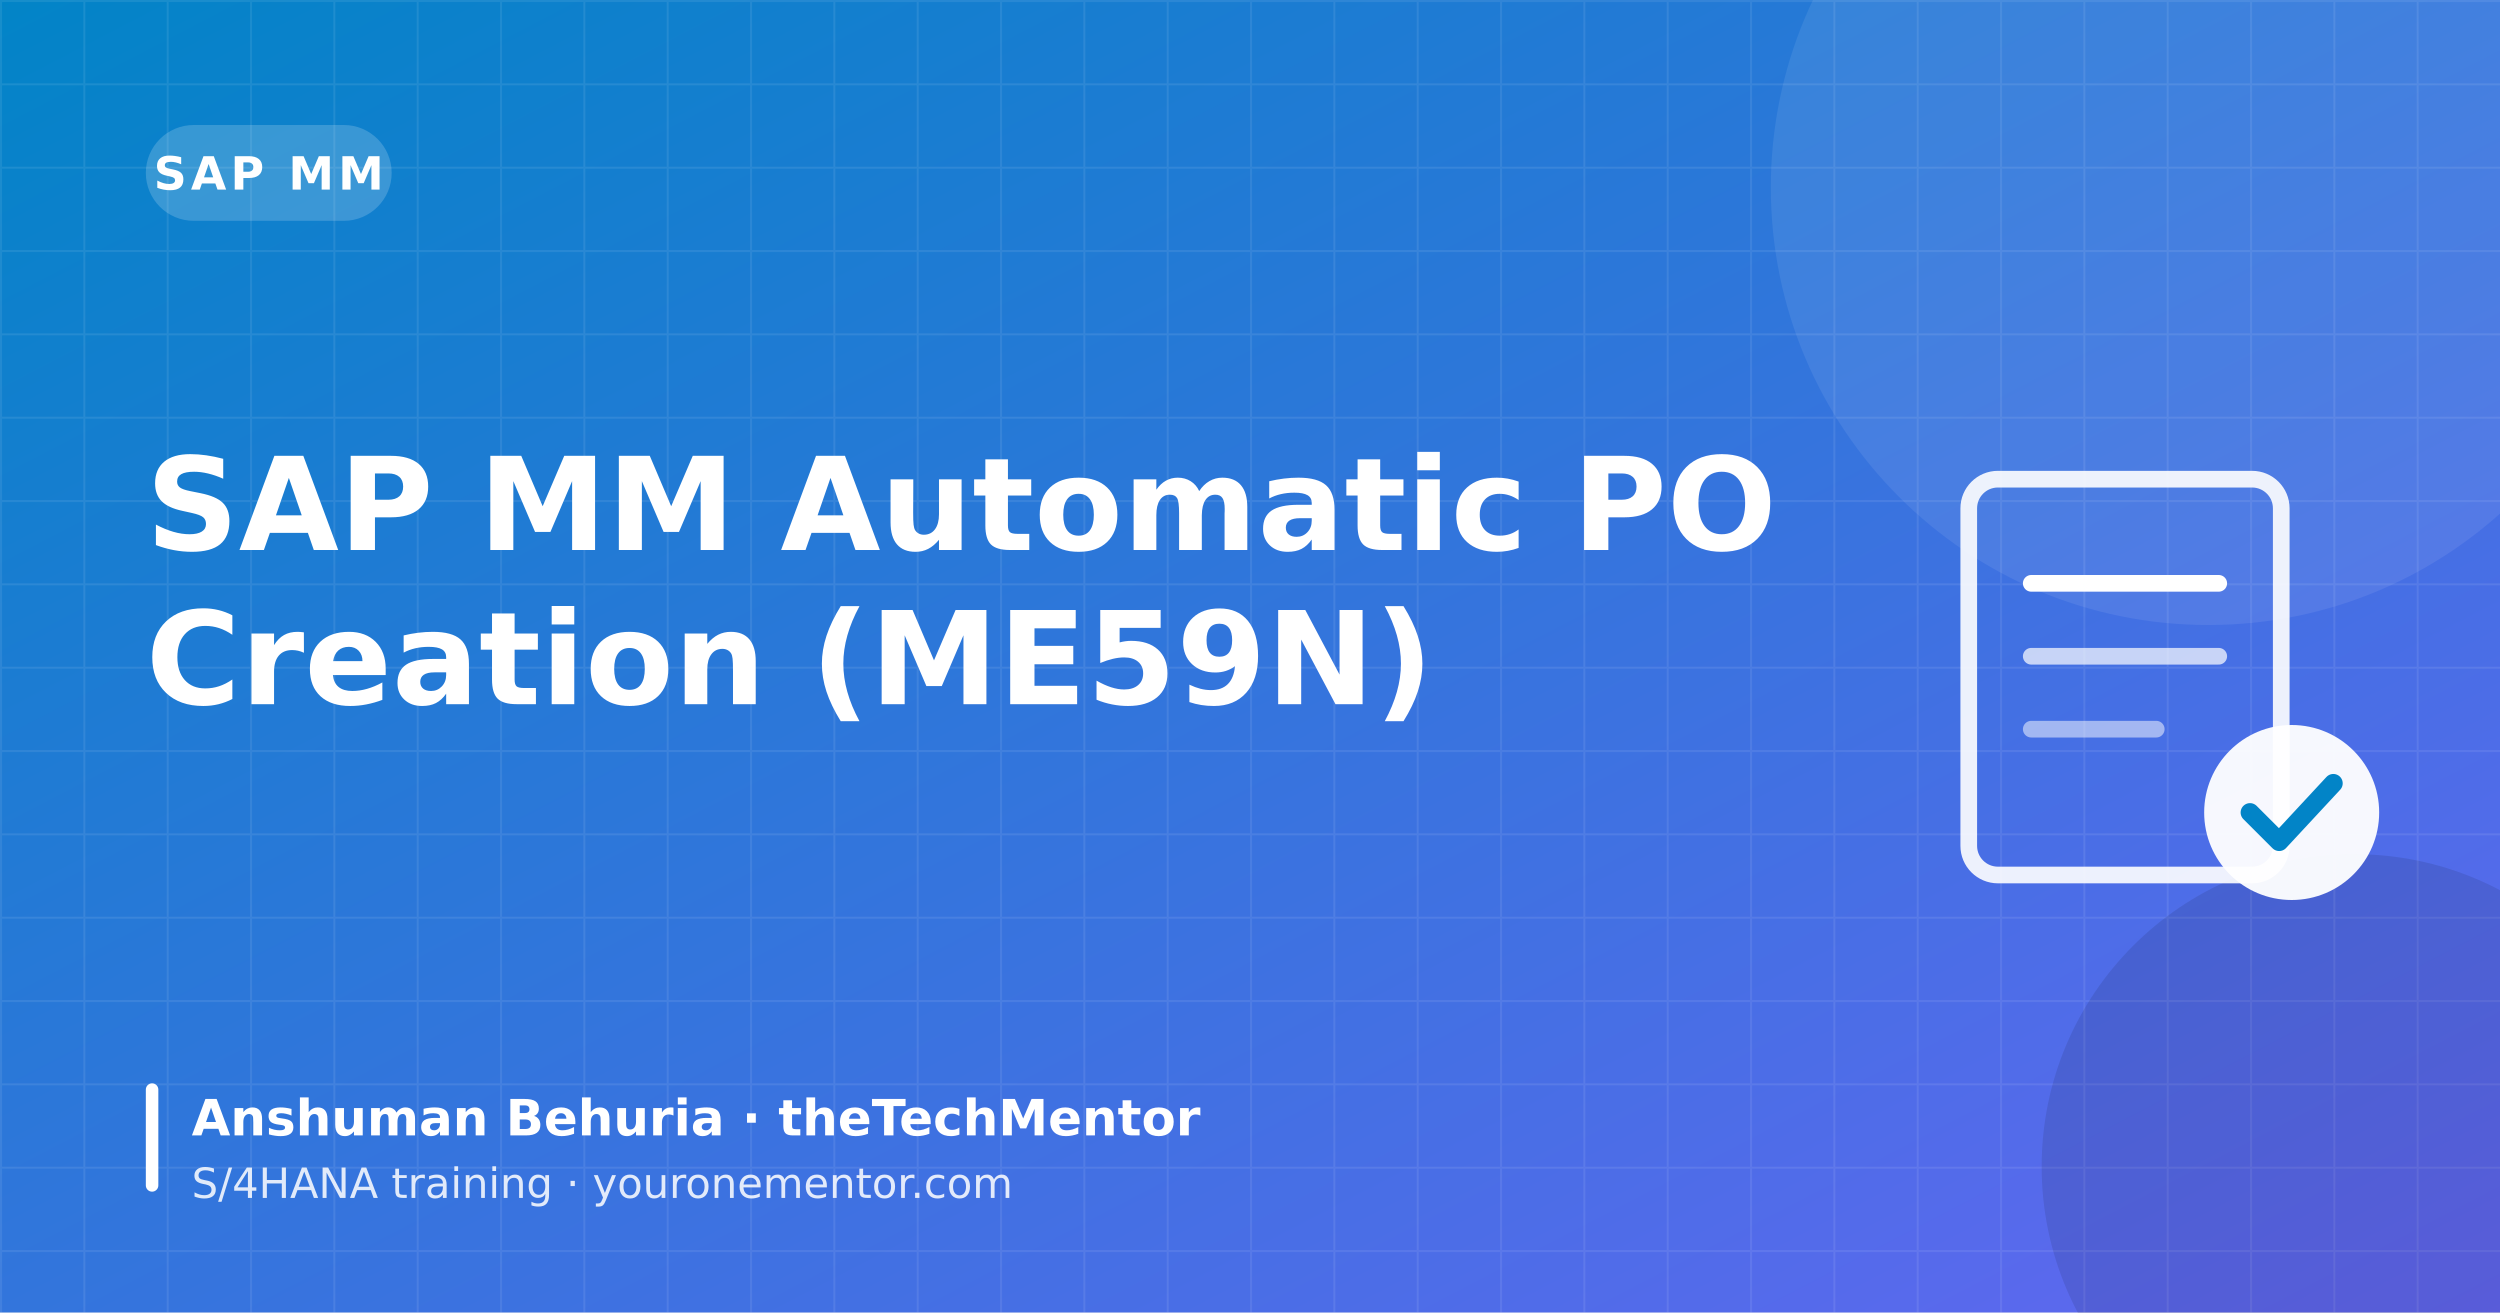
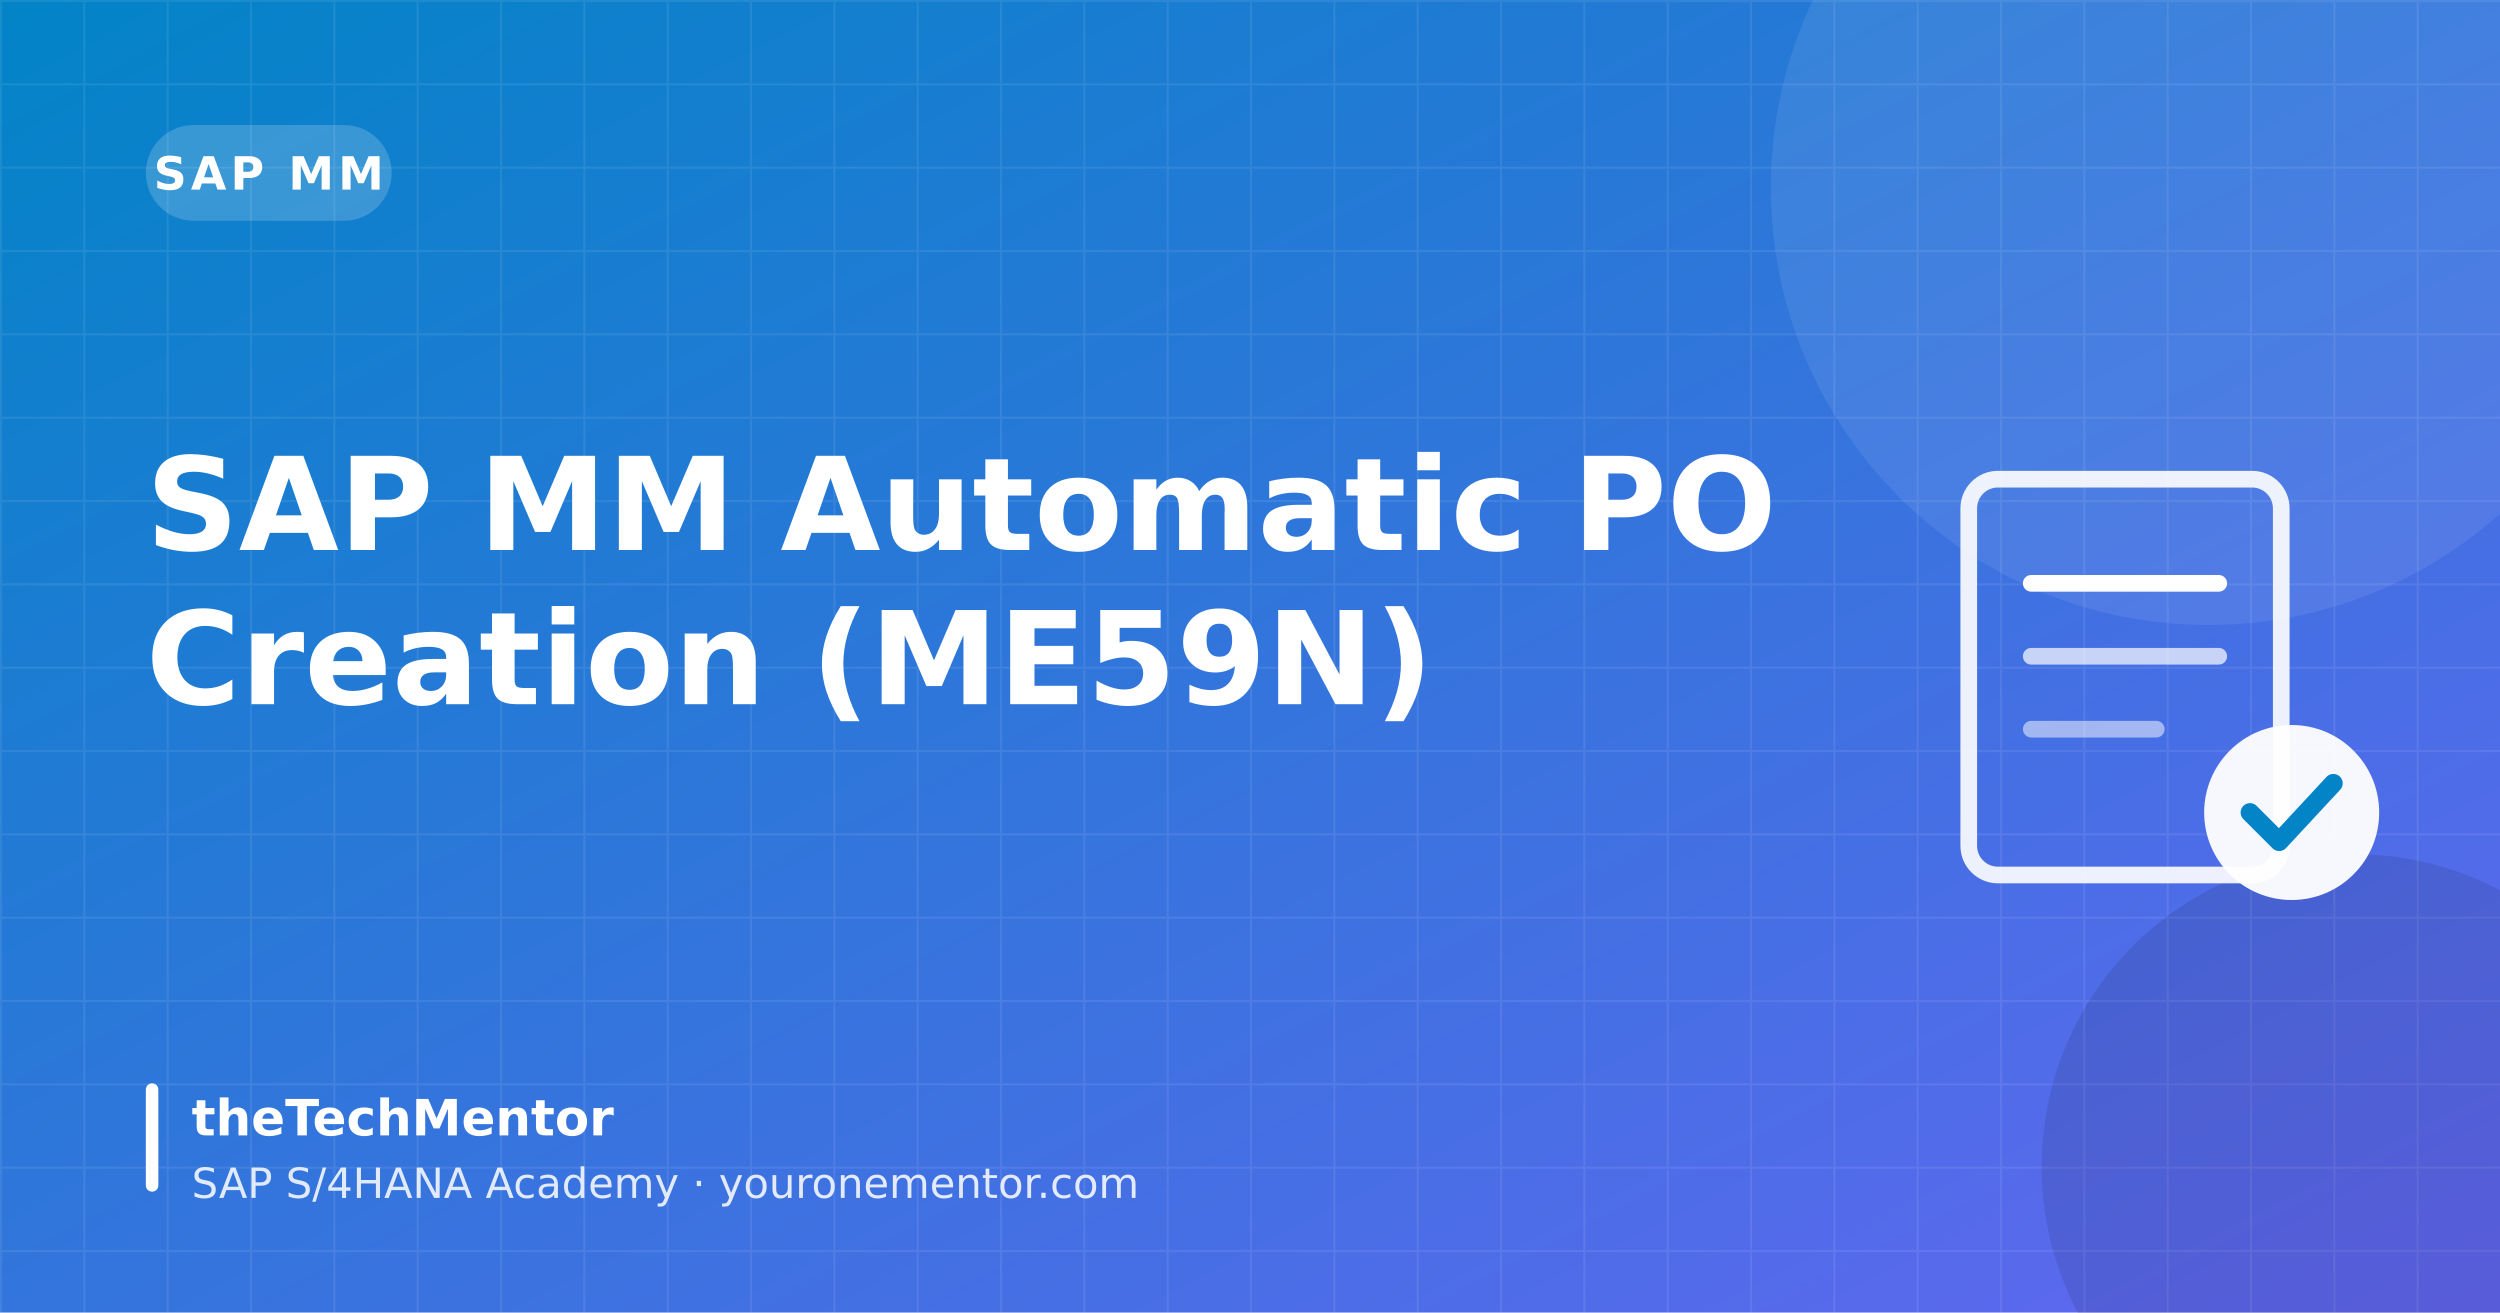
<svg xmlns="http://www.w3.org/2000/svg" width="1200" height="630" viewBox="0 0 1200 630">
  <defs>
    <linearGradient id="bg" x1="0" y1="0" x2="1" y2="1">
      <stop offset="0" stop-color="#0284c7" />
      <stop offset="1" stop-color="#6366f1" />
    </linearGradient>
    <pattern id="grid" width="40" height="40" patternUnits="userSpaceOnUse">
      <path d="M40 0 H0 V40" fill="none" stroke="#ffffff" stroke-opacity=".08" stroke-width="2" />
    </pattern>
  </defs>
  <rect width="1200" height="630" fill="url(#bg)" />
  <rect width="1200" height="630" fill="url(#grid)" />
  <circle cx="1060" cy="90" r="210" fill="#ffffff" opacity=".08" />
  <circle cx="1130" cy="560" r="150" fill="#000000" opacity=".10" />
  <rect x="70" y="60" width="118" height="46" rx="23" fill="#ffffff" opacity=".18" />
  <text x="129" y="91" font-family="DejaVu Sans, Inter, Arial, sans-serif" font-size="22" font-weight="700" fill="#ffffff" text-anchor="middle" letter-spacing="2">SAP MM</text>
  <text x="70" y="264" font-family="DejaVu Sans, Inter, Arial, sans-serif" font-size="62" font-weight="800" fill="#ffffff">SAP MM Automatic PO</text>
  <text x="70" y="338" font-family="DejaVu Sans, Inter, Arial, sans-serif" font-size="62" font-weight="800" fill="#ffffff">Creation (ME59N)</text>
  <g transform="translate(905 200)">
    <rect x="40" y="30" width="150" height="190" rx="14" fill="none" stroke="#fff" stroke-width="8" opacity=".9" />
    <line x1="70" y1="80" x2="160" y2="80" stroke="#fff" stroke-width="8" stroke-linecap="round" />
    <line x1="70" y1="115" x2="160" y2="115" stroke="#fff" stroke-width="8" stroke-linecap="round" opacity=".7" />
    <line x1="70" y1="150" x2="130" y2="150" stroke="#fff" stroke-width="8" stroke-linecap="round" opacity=".5" />
    <circle cx="195" cy="190" r="42" fill="#fff" opacity=".95" />
    <path d="M175 190 l14 14 l26 -28" stroke="#0284c7" stroke-width="9" fill="none" stroke-linecap="round" stroke-linejoin="round" />
  </g>
  <rect x="70" y="520" width="6" height="52" rx="3" fill="#ffffff" />
-   <text x="92" y="545" font-family="DejaVu Sans, Inter, Arial, sans-serif" font-size="24" font-weight="700" fill="#ffffff">Anshuman Behuria · theTechMentor</text>
-   <text x="92" y="575" font-family="DejaVu Sans, Inter, Arial, sans-serif" font-size="20" fill="#ffffff" opacity=".85">S/4HANA training · youronementor.com</text>
+   <text x="92" y="545" font-family="DejaVu Sans, Inter, Arial, sans-serif" font-size="24" font-weight="700" fill="#ffffff">theTechMentor</text>
+   <text x="92" y="575" font-family="DejaVu Sans, Inter, Arial, sans-serif" font-size="20" fill="#ffffff" opacity=".85">SAP S/4HANA Academy · youronementor.com</text>
</svg>
